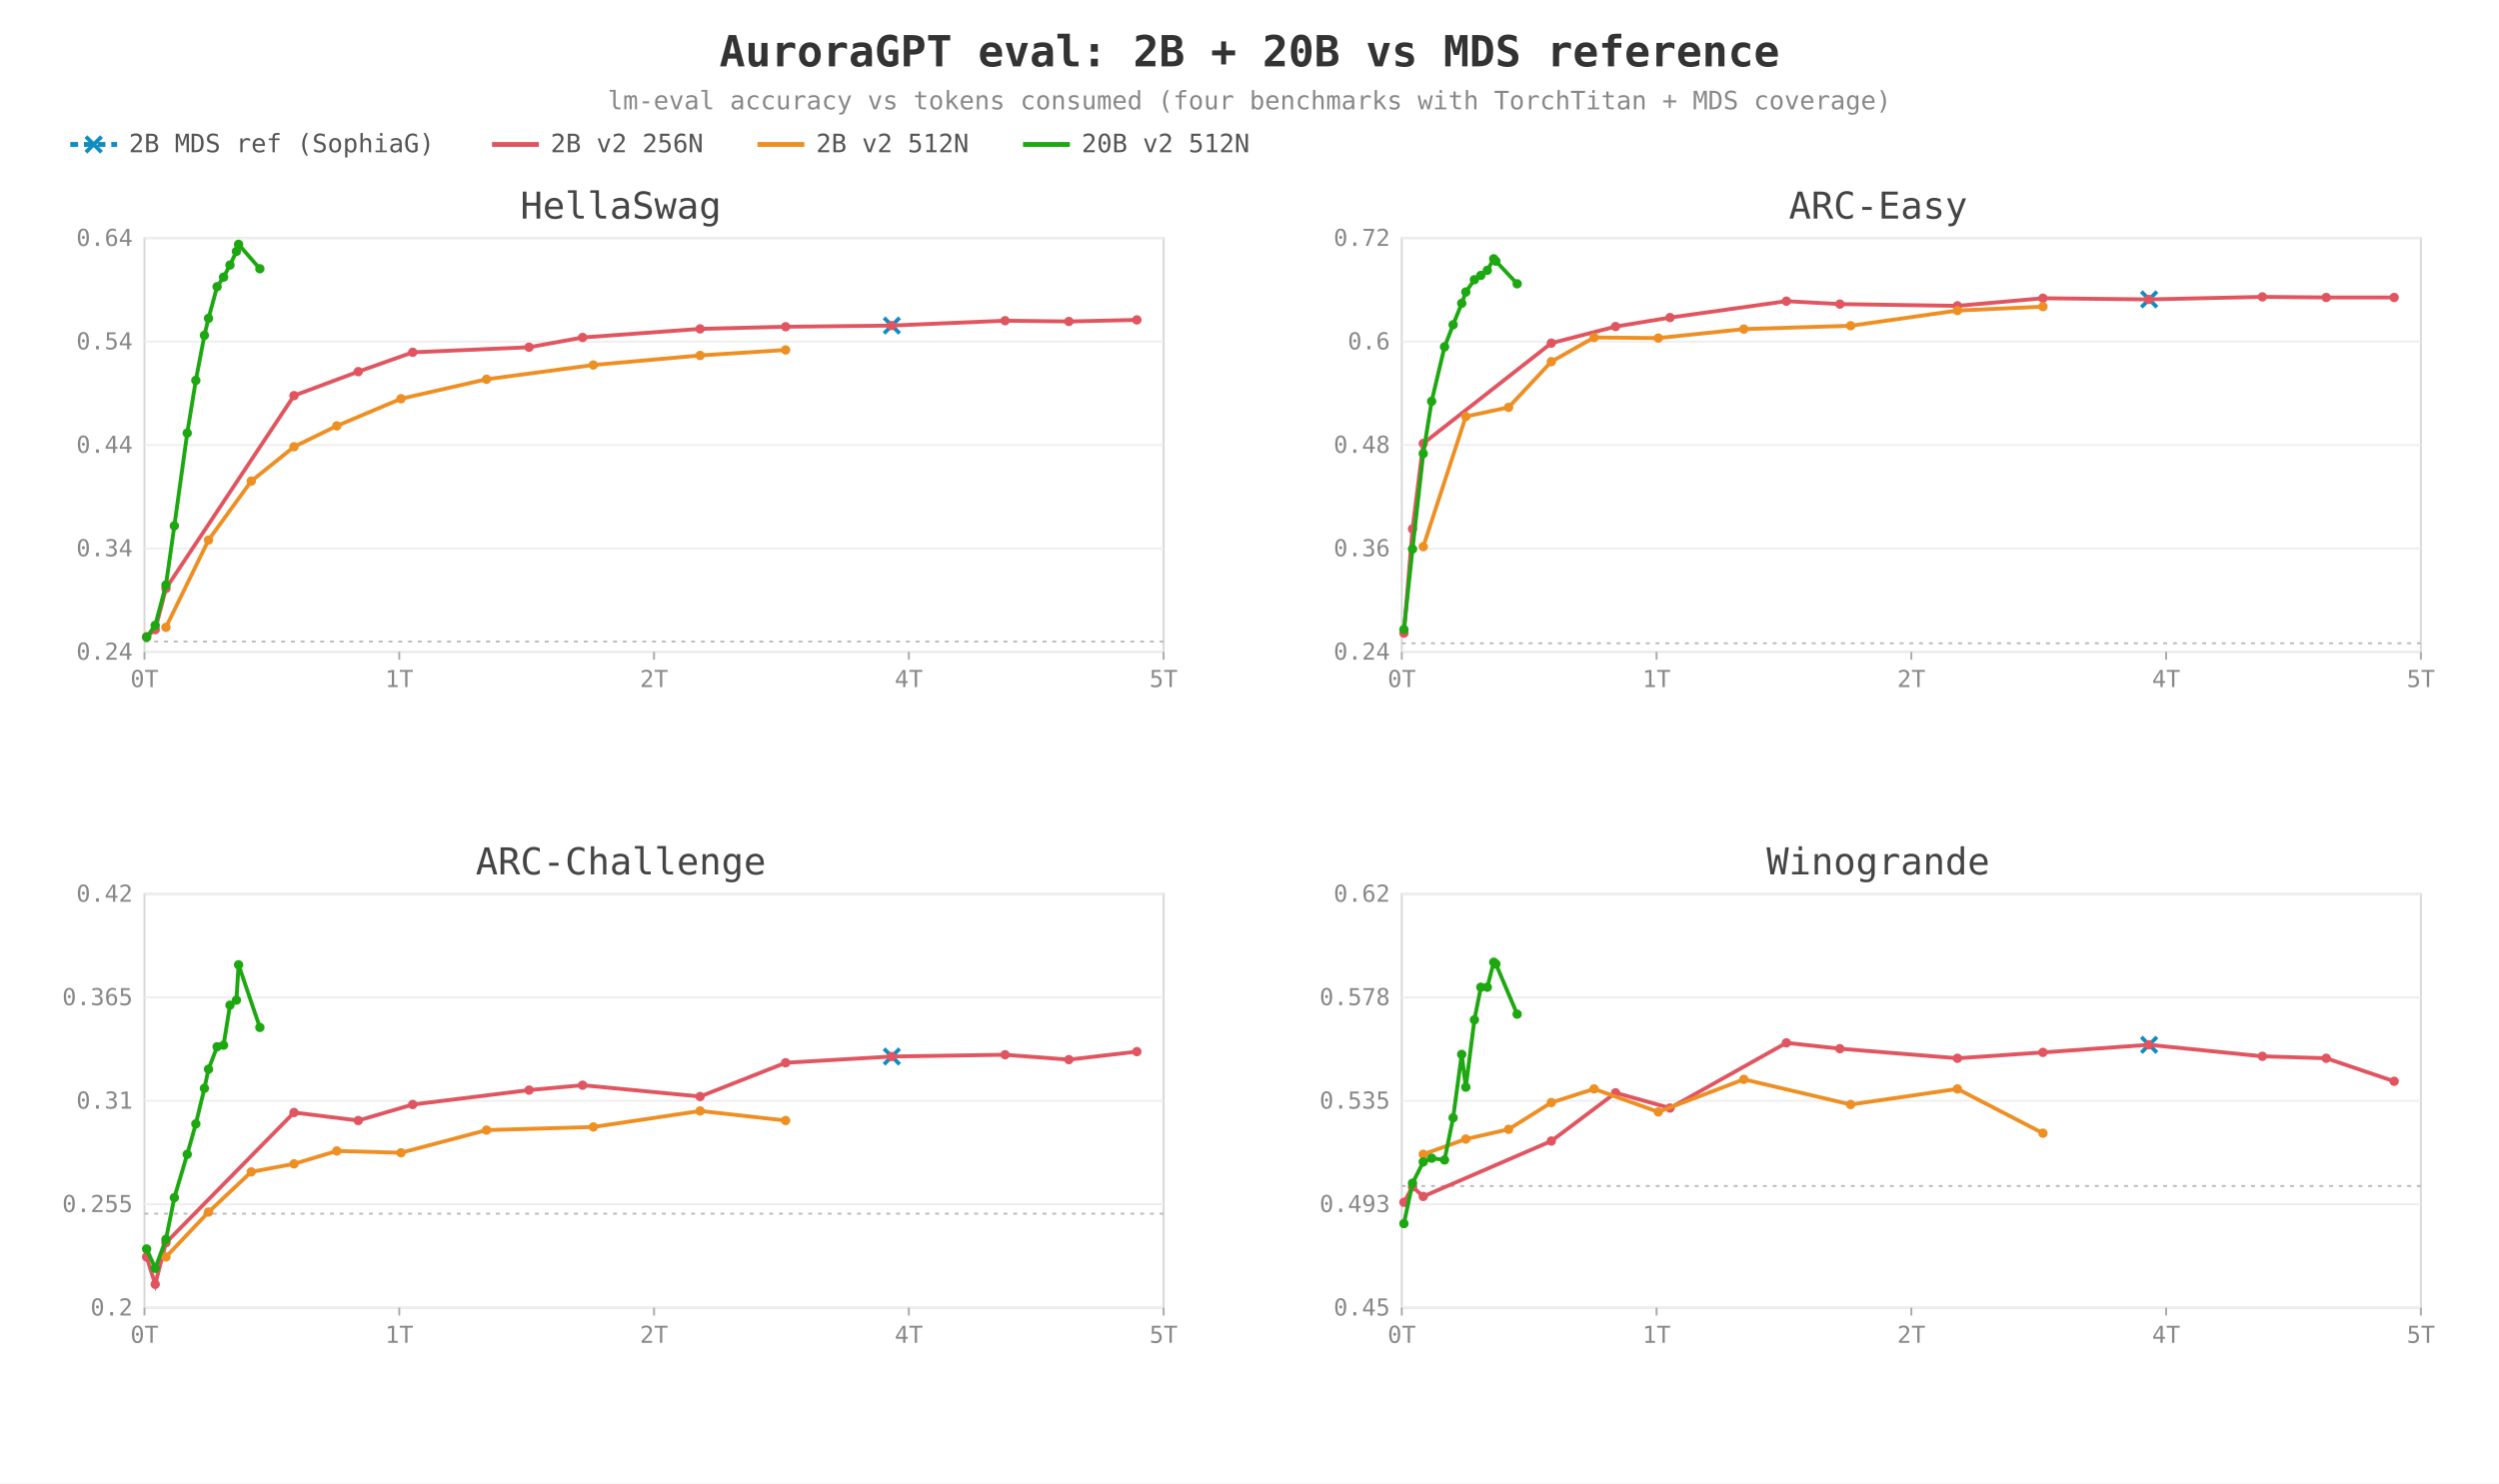
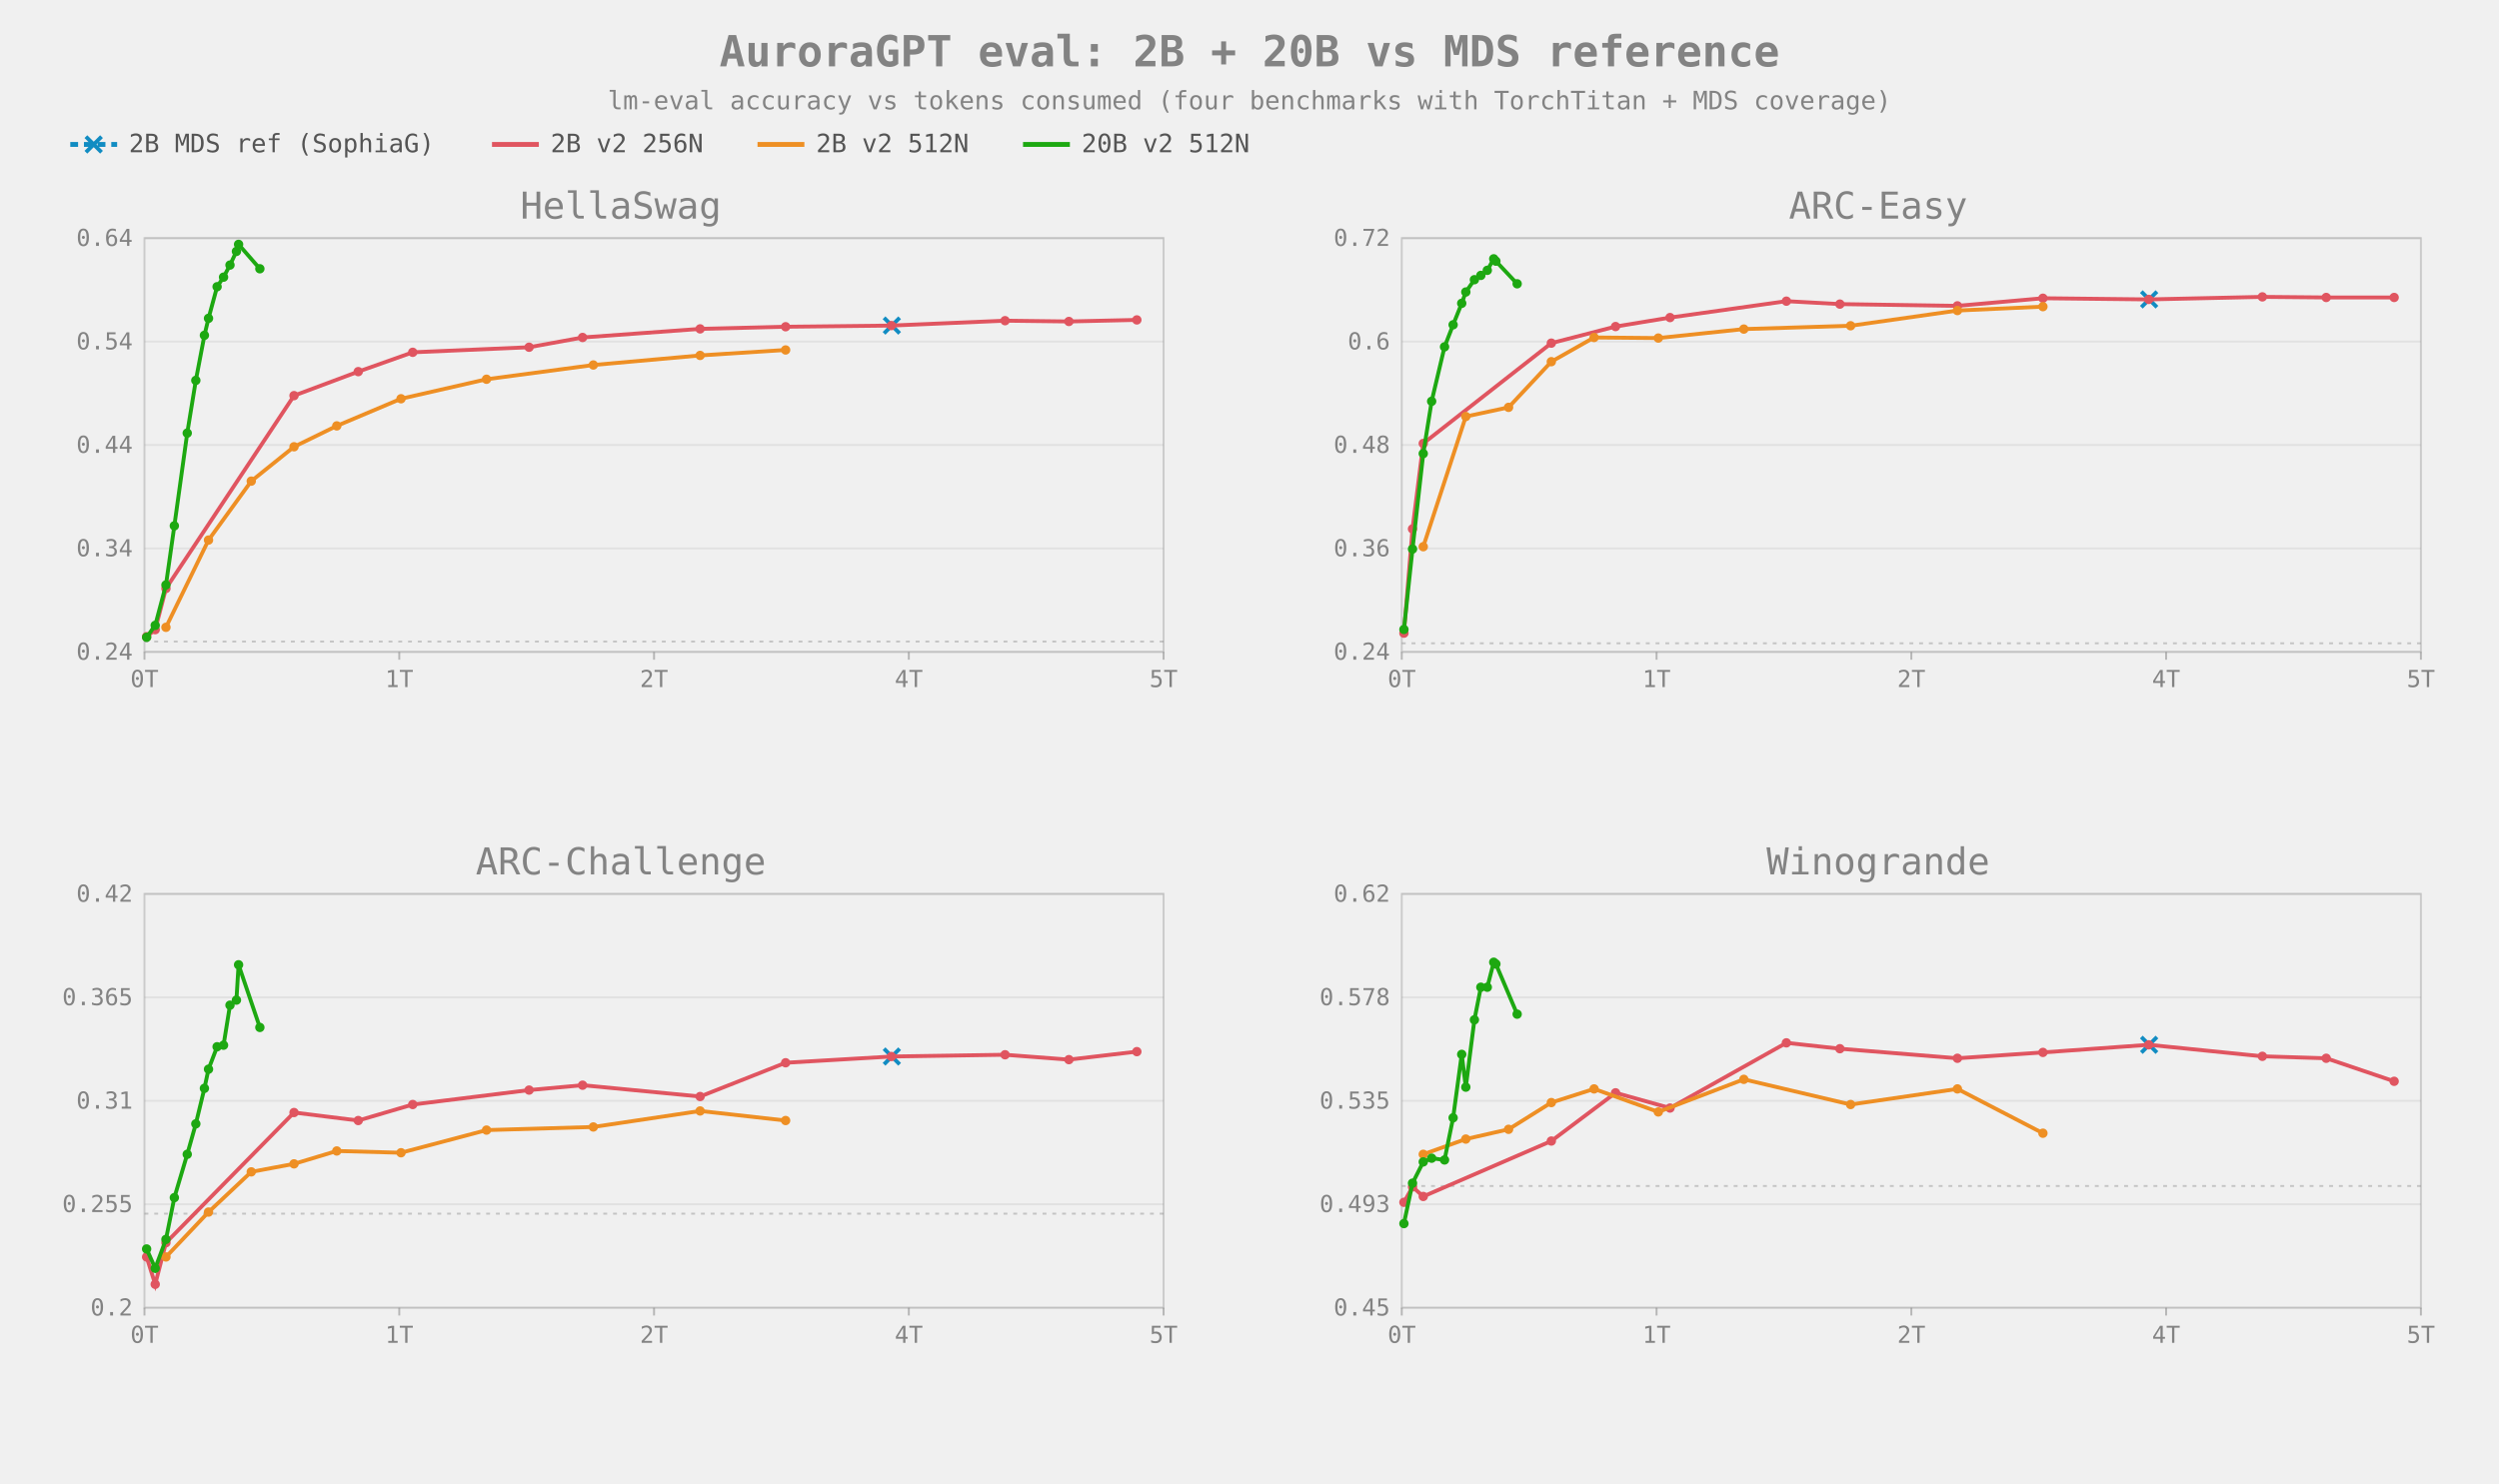
<svg xmlns="http://www.w3.org/2000/svg" viewBox="0 0 1280 760" width="1280" height="760" font-family="'mIosevka-QP Web','Iosevka Web','JetBrains Mono',Menlo,monospace">
-   <rect width="1280" height="760" fill="#ffffff" />
-   <text x="640" y="34" text-anchor="middle" font-family="'mIosevka-QP Web','Iosevka Web','JetBrains Mono',Menlo,monospace" font-size="22" font-weight="700" fill="#333">AuroraGPT eval: 2B + 20B vs MDS reference</text>
-   <text x="640" y="56" text-anchor="middle" font-family="'mIosevka-QP Web','Iosevka Web','JetBrains Mono',Menlo,monospace" font-size="13" fill="#888">lm-eval accuracy vs tokens consumed (four benchmarks with TorchTitan + MDS coverage)</text>
+   <text x="640" y="34" text-anchor="middle" font-family="'mIosevka-QP Web','Iosevka Web','JetBrains Mono',Menlo,monospace" font-size="22" font-weight="700" fill="#838383">AuroraGPT eval: 2B + 20B vs MDS reference</text>
+   <text x="640" y="56" text-anchor="middle" font-family="'mIosevka-QP Web','Iosevka Web','JetBrains Mono',Menlo,monospace" font-size="13" fill="#838383">lm-eval accuracy vs tokens consumed (four benchmarks with TorchTitan + MDS coverage)</text>
  <line x1="36" y1="74" x2="60" y2="74" stroke="#118cc2" stroke-width="2.5" stroke-dasharray="4 3" />
  <path d="M44 70l8 8M52 70l-8 8" stroke="#118cc2" stroke-width="2" />
  <text x="66" y="78" font-family="'mIosevka-QP Web','Iosevka Web','JetBrains Mono',Menlo,monospace" font-size="13" fill="#555">2B MDS ref (SophiaG)</text>
  <line x1="252" y1="74" x2="276" y2="74" stroke="#e05560" stroke-width="2.5" />
  <text x="282" y="78" font-family="'mIosevka-QP Web','Iosevka Web','JetBrains Mono',Menlo,monospace" font-size="13" fill="#555">2B v2 256N</text>
  <line x1="388" y1="74" x2="412" y2="74" stroke="#ee8f24" stroke-width="2.5" />
  <text x="418" y="78" font-family="'mIosevka-QP Web','Iosevka Web','JetBrains Mono',Menlo,monospace" font-size="13" fill="#555">2B v2 512N</text>
  <line x1="524" y1="74" x2="548" y2="74" stroke="#1da811" stroke-width="2.5" />
  <text x="554" y="78" font-family="'mIosevka-QP Web','Iosevka Web','JetBrains Mono',Menlo,monospace" font-size="13" fill="#555">20B v2 512N</text>
-   <text x="318" y="112" text-anchor="middle" font-family="'mIosevka-QP Web','Iosevka Web','JetBrains Mono',Menlo,monospace" font-size="19" fill="#444">HellaSwag</text>
-   <rect x="74" y="122" width="522" height="212" fill="none" stroke="#d8d8d8" stroke-width="1" />
-   <line x1="74" y1="334" x2="596" y2="334" stroke="#eee" stroke-width="1" />
-   <text x="68" y="338" text-anchor="end" font-family="'mIosevka-QP Web','Iosevka Web','JetBrains Mono',Menlo,monospace" font-size="12" fill="#888">0.24</text>
-   <line x1="74" y1="281" x2="596" y2="281" stroke="#eee" stroke-width="1" />
-   <text x="68" y="285" text-anchor="end" font-family="'mIosevka-QP Web','Iosevka Web','JetBrains Mono',Menlo,monospace" font-size="12" fill="#888">0.34</text>
-   <line x1="74" y1="228" x2="596" y2="228" stroke="#eee" stroke-width="1" />
-   <text x="68" y="232" text-anchor="end" font-family="'mIosevka-QP Web','Iosevka Web','JetBrains Mono',Menlo,monospace" font-size="12" fill="#888">0.44</text>
-   <line x1="74" y1="175" x2="596" y2="175" stroke="#eee" stroke-width="1" />
-   <text x="68" y="179" text-anchor="end" font-family="'mIosevka-QP Web','Iosevka Web','JetBrains Mono',Menlo,monospace" font-size="12" fill="#888">0.54</text>
-   <line x1="74" y1="122" x2="596" y2="122" stroke="#eee" stroke-width="1" />
-   <text x="68" y="126" text-anchor="end" font-family="'mIosevka-QP Web','Iosevka Web','JetBrains Mono',Menlo,monospace" font-size="12" fill="#888">0.64</text>
-   <line x1="74" y1="334" x2="74" y2="338" stroke="#aaa" stroke-width="1" />
-   <text x="74" y="352" text-anchor="middle" font-family="'mIosevka-QP Web','Iosevka Web','JetBrains Mono',Menlo,monospace" font-size="12" fill="#888">0T</text>
-   <line x1="204.5" y1="334" x2="204.5" y2="338" stroke="#aaa" stroke-width="1" />
-   <text x="204.5" y="352" text-anchor="middle" font-family="'mIosevka-QP Web','Iosevka Web','JetBrains Mono',Menlo,monospace" font-size="12" fill="#888">1T</text>
-   <line x1="335" y1="334" x2="335" y2="338" stroke="#aaa" stroke-width="1" />
-   <text x="335" y="352" text-anchor="middle" font-family="'mIosevka-QP Web','Iosevka Web','JetBrains Mono',Menlo,monospace" font-size="12" fill="#888">2T</text>
-   <line x1="465.5" y1="334" x2="465.5" y2="338" stroke="#aaa" stroke-width="1" />
-   <text x="465.5" y="352" text-anchor="middle" font-family="'mIosevka-QP Web','Iosevka Web','JetBrains Mono',Menlo,monospace" font-size="12" fill="#888">4T</text>
-   <line x1="596" y1="334" x2="596" y2="338" stroke="#aaa" stroke-width="1" />
-   <text x="596" y="352" text-anchor="middle" font-family="'mIosevka-QP Web','Iosevka Web','JetBrains Mono',Menlo,monospace" font-size="12" fill="#888">5T</text>
-   <line x1="74" y1="328.7" x2="596" y2="328.7" stroke="#bbb" stroke-width="1" stroke-dasharray="2 3" />
+   <text x="318" y="112" text-anchor="middle" font-family="'mIosevka-QP Web','Iosevka Web','JetBrains Mono',Menlo,monospace" font-size="19" fill="#838383">HellaSwag</text>
+   <rect x="74" y="122" width="522" height="212" fill="none" stroke="#83838355" stroke-width="1" />
+   <line x1="74" y1="334" x2="596" y2="334" stroke="#83838322" stroke-width="1" />
+   <text x="68" y="338" text-anchor="end" font-family="'mIosevka-QP Web','Iosevka Web','JetBrains Mono',Menlo,monospace" font-size="12" fill="#838383">0.24</text>
+   <line x1="74" y1="281" x2="596" y2="281" stroke="#83838322" stroke-width="1" />
+   <text x="68" y="285" text-anchor="end" font-family="'mIosevka-QP Web','Iosevka Web','JetBrains Mono',Menlo,monospace" font-size="12" fill="#838383">0.34</text>
+   <line x1="74" y1="228" x2="596" y2="228" stroke="#83838322" stroke-width="1" />
+   <text x="68" y="232" text-anchor="end" font-family="'mIosevka-QP Web','Iosevka Web','JetBrains Mono',Menlo,monospace" font-size="12" fill="#838383">0.44</text>
+   <line x1="74" y1="175" x2="596" y2="175" stroke="#83838322" stroke-width="1" />
+   <text x="68" y="179" text-anchor="end" font-family="'mIosevka-QP Web','Iosevka Web','JetBrains Mono',Menlo,monospace" font-size="12" fill="#838383">0.54</text>
+   <line x1="74" y1="122" x2="596" y2="122" stroke="#83838322" stroke-width="1" />
+   <text x="68" y="126" text-anchor="end" font-family="'mIosevka-QP Web','Iosevka Web','JetBrains Mono',Menlo,monospace" font-size="12" fill="#838383">0.64</text>
+   <line x1="74" y1="334" x2="74" y2="338" stroke="#83838388" stroke-width="1" />
+   <text x="74" y="352" text-anchor="middle" font-family="'mIosevka-QP Web','Iosevka Web','JetBrains Mono',Menlo,monospace" font-size="12" fill="#838383">0T</text>
+   <line x1="204.5" y1="334" x2="204.5" y2="338" stroke="#83838388" stroke-width="1" />
+   <text x="204.5" y="352" text-anchor="middle" font-family="'mIosevka-QP Web','Iosevka Web','JetBrains Mono',Menlo,monospace" font-size="12" fill="#838383">1T</text>
+   <line x1="335" y1="334" x2="335" y2="338" stroke="#83838388" stroke-width="1" />
+   <text x="335" y="352" text-anchor="middle" font-family="'mIosevka-QP Web','Iosevka Web','JetBrains Mono',Menlo,monospace" font-size="12" fill="#838383">2T</text>
+   <line x1="465.5" y1="334" x2="465.5" y2="338" stroke="#83838388" stroke-width="1" />
+   <text x="465.5" y="352" text-anchor="middle" font-family="'mIosevka-QP Web','Iosevka Web','JetBrains Mono',Menlo,monospace" font-size="12" fill="#838383">4T</text>
+   <line x1="596" y1="334" x2="596" y2="338" stroke="#83838388" stroke-width="1" />
+   <text x="596" y="352" text-anchor="middle" font-family="'mIosevka-QP Web','Iosevka Web','JetBrains Mono',Menlo,monospace" font-size="12" fill="#838383">5T</text>
+   <line x1="74" y1="328.7" x2="596" y2="328.7" stroke="#83838366" stroke-width="1" stroke-dasharray="2 3" />
  <path d="M452.8 162.8l8 8M460.8 162.8l-8 8" stroke="#118cc2" stroke-width="2" />
  <path d="M75.1 326.2 L79.5 322.6 L85.0 301.5 L150.6 202.7 L183.5 190.4 L211.4 180.5 L271.0 177.9 L298.4 172.9 L358.6 168.5 L402.4 167.4 L456.6 166.8 L514.8 164.3 L547.5 164.7 L582.3 163.9" fill="none" stroke="#e05560" stroke-width="2" />
  <circle cx="75.1" cy="326.2" r="2.4" fill="#e05560" />
  <circle cx="79.5" cy="322.6" r="2.4" fill="#e05560" />
  <circle cx="85.0" cy="301.5" r="2.4" fill="#e05560" />
  <circle cx="150.6" cy="202.7" r="2.4" fill="#e05560" />
  <circle cx="183.5" cy="190.4" r="2.4" fill="#e05560" />
  <circle cx="211.4" cy="180.5" r="2.4" fill="#e05560" />
  <circle cx="271.0" cy="177.9" r="2.4" fill="#e05560" />
  <circle cx="298.4" cy="172.9" r="2.4" fill="#e05560" />
  <circle cx="358.6" cy="168.5" r="2.4" fill="#e05560" />
  <circle cx="402.4" cy="167.4" r="2.4" fill="#e05560" />
  <circle cx="456.6" cy="166.8" r="2.4" fill="#e05560" />
  <circle cx="514.8" cy="164.3" r="2.4" fill="#e05560" />
  <circle cx="547.5" cy="164.7" r="2.4" fill="#e05560" />
  <circle cx="582.3" cy="163.9" r="2.4" fill="#e05560" />
  <path d="M85.0 321.4 L106.8 276.7 L128.7 246.5 L150.6 228.9 L172.5 218.2 L205.4 204.3 L249.2 194.3 L303.9 187.0 L358.6 182.1 L402.4 179.3" fill="none" stroke="#ee8f24" stroke-width="2" />
  <circle cx="85.0" cy="321.4" r="2.4" fill="#ee8f24" />
  <circle cx="106.8" cy="276.7" r="2.4" fill="#ee8f24" />
  <circle cx="128.7" cy="246.5" r="2.4" fill="#ee8f24" />
  <circle cx="150.6" cy="228.9" r="2.4" fill="#ee8f24" />
  <circle cx="172.5" cy="218.2" r="2.4" fill="#ee8f24" />
  <circle cx="205.4" cy="204.3" r="2.4" fill="#ee8f24" />
  <circle cx="249.2" cy="194.3" r="2.4" fill="#ee8f24" />
  <circle cx="303.9" cy="187.0" r="2.4" fill="#ee8f24" />
  <circle cx="358.6" cy="182.1" r="2.4" fill="#ee8f24" />
  <circle cx="402.4" cy="179.3" r="2.4" fill="#ee8f24" />
  <path d="M75.1 326.5 L79.5 320.4 L85.0 299.7 L89.3 269.4 L95.9 221.9 L100.3 194.9 L104.7 171.8 L106.8 163.1 L111.2 146.9 L114.5 142.0 L117.8 135.8 L121.1 128.8 L122.2 125.2 L133.1 137.7" fill="none" stroke="#1da811" stroke-width="2" />
  <circle cx="75.1" cy="326.5" r="2.4" fill="#1da811" />
  <circle cx="79.5" cy="320.4" r="2.4" fill="#1da811" />
  <circle cx="85.0" cy="299.7" r="2.4" fill="#1da811" />
  <circle cx="89.3" cy="269.4" r="2.4" fill="#1da811" />
  <circle cx="95.9" cy="221.9" r="2.4" fill="#1da811" />
  <circle cx="100.3" cy="194.9" r="2.4" fill="#1da811" />
  <circle cx="104.7" cy="171.8" r="2.4" fill="#1da811" />
  <circle cx="106.8" cy="163.1" r="2.4" fill="#1da811" />
  <circle cx="111.2" cy="146.9" r="2.4" fill="#1da811" />
  <circle cx="114.5" cy="142.0" r="2.4" fill="#1da811" />
  <circle cx="117.8" cy="135.8" r="2.4" fill="#1da811" />
  <circle cx="121.1" cy="128.8" r="2.4" fill="#1da811" />
  <circle cx="122.2" cy="125.2" r="2.4" fill="#1da811" />
  <circle cx="133.1" cy="137.7" r="2.4" fill="#1da811" />
-   <text x="962" y="112" text-anchor="middle" font-family="'mIosevka-QP Web','Iosevka Web','JetBrains Mono',Menlo,monospace" font-size="19" fill="#444">ARC-Easy</text>
-   <rect x="718" y="122" width="522" height="212" fill="none" stroke="#d8d8d8" stroke-width="1" />
-   <line x1="718" y1="334" x2="1240" y2="334" stroke="#eee" stroke-width="1" />
-   <text x="712" y="338" text-anchor="end" font-family="'mIosevka-QP Web','Iosevka Web','JetBrains Mono',Menlo,monospace" font-size="12" fill="#888">0.24</text>
-   <line x1="718" y1="281" x2="1240" y2="281" stroke="#eee" stroke-width="1" />
-   <text x="712" y="285" text-anchor="end" font-family="'mIosevka-QP Web','Iosevka Web','JetBrains Mono',Menlo,monospace" font-size="12" fill="#888">0.36</text>
-   <line x1="718" y1="228" x2="1240" y2="228" stroke="#eee" stroke-width="1" />
-   <text x="712" y="232" text-anchor="end" font-family="'mIosevka-QP Web','Iosevka Web','JetBrains Mono',Menlo,monospace" font-size="12" fill="#888">0.48</text>
-   <line x1="718" y1="175" x2="1240" y2="175" stroke="#eee" stroke-width="1" />
-   <text x="712" y="179" text-anchor="end" font-family="'mIosevka-QP Web','Iosevka Web','JetBrains Mono',Menlo,monospace" font-size="12" fill="#888">0.6</text>
-   <line x1="718" y1="122" x2="1240" y2="122" stroke="#eee" stroke-width="1" />
-   <text x="712" y="126" text-anchor="end" font-family="'mIosevka-QP Web','Iosevka Web','JetBrains Mono',Menlo,monospace" font-size="12" fill="#888">0.72</text>
-   <line x1="718" y1="334" x2="718" y2="338" stroke="#aaa" stroke-width="1" />
-   <text x="718" y="352" text-anchor="middle" font-family="'mIosevka-QP Web','Iosevka Web','JetBrains Mono',Menlo,monospace" font-size="12" fill="#888">0T</text>
-   <line x1="848.5" y1="334" x2="848.5" y2="338" stroke="#aaa" stroke-width="1" />
-   <text x="848.5" y="352" text-anchor="middle" font-family="'mIosevka-QP Web','Iosevka Web','JetBrains Mono',Menlo,monospace" font-size="12" fill="#888">1T</text>
-   <line x1="979" y1="334" x2="979" y2="338" stroke="#aaa" stroke-width="1" />
-   <text x="979" y="352" text-anchor="middle" font-family="'mIosevka-QP Web','Iosevka Web','JetBrains Mono',Menlo,monospace" font-size="12" fill="#888">2T</text>
-   <line x1="1109.5" y1="334" x2="1109.5" y2="338" stroke="#aaa" stroke-width="1" />
-   <text x="1109.5" y="352" text-anchor="middle" font-family="'mIosevka-QP Web','Iosevka Web','JetBrains Mono',Menlo,monospace" font-size="12" fill="#888">4T</text>
-   <line x1="1240" y1="334" x2="1240" y2="338" stroke="#aaa" stroke-width="1" />
-   <text x="1240" y="352" text-anchor="middle" font-family="'mIosevka-QP Web','Iosevka Web','JetBrains Mono',Menlo,monospace" font-size="12" fill="#888">5T</text>
-   <line x1="718" y1="329.583" x2="1240" y2="329.583" stroke="#bbb" stroke-width="1" stroke-dasharray="2 3" />
+   <text x="962" y="112" text-anchor="middle" font-family="'mIosevka-QP Web','Iosevka Web','JetBrains Mono',Menlo,monospace" font-size="19" fill="#838383">ARC-Easy</text>
+   <rect x="718" y="122" width="522" height="212" fill="none" stroke="#83838355" stroke-width="1" />
+   <line x1="718" y1="334" x2="1240" y2="334" stroke="#83838322" stroke-width="1" />
+   <text x="712" y="338" text-anchor="end" font-family="'mIosevka-QP Web','Iosevka Web','JetBrains Mono',Menlo,monospace" font-size="12" fill="#838383">0.24</text>
+   <line x1="718" y1="281" x2="1240" y2="281" stroke="#83838322" stroke-width="1" />
+   <text x="712" y="285" text-anchor="end" font-family="'mIosevka-QP Web','Iosevka Web','JetBrains Mono',Menlo,monospace" font-size="12" fill="#838383">0.36</text>
+   <line x1="718" y1="228" x2="1240" y2="228" stroke="#83838322" stroke-width="1" />
+   <text x="712" y="232" text-anchor="end" font-family="'mIosevka-QP Web','Iosevka Web','JetBrains Mono',Menlo,monospace" font-size="12" fill="#838383">0.48</text>
+   <line x1="718" y1="175" x2="1240" y2="175" stroke="#83838322" stroke-width="1" />
+   <text x="712" y="179" text-anchor="end" font-family="'mIosevka-QP Web','Iosevka Web','JetBrains Mono',Menlo,monospace" font-size="12" fill="#838383">0.6</text>
+   <line x1="718" y1="122" x2="1240" y2="122" stroke="#83838322" stroke-width="1" />
+   <text x="712" y="126" text-anchor="end" font-family="'mIosevka-QP Web','Iosevka Web','JetBrains Mono',Menlo,monospace" font-size="12" fill="#838383">0.72</text>
+   <line x1="718" y1="334" x2="718" y2="338" stroke="#83838388" stroke-width="1" />
+   <text x="718" y="352" text-anchor="middle" font-family="'mIosevka-QP Web','Iosevka Web','JetBrains Mono',Menlo,monospace" font-size="12" fill="#838383">0T</text>
+   <line x1="848.5" y1="334" x2="848.5" y2="338" stroke="#83838388" stroke-width="1" />
+   <text x="848.5" y="352" text-anchor="middle" font-family="'mIosevka-QP Web','Iosevka Web','JetBrains Mono',Menlo,monospace" font-size="12" fill="#838383">1T</text>
+   <line x1="979" y1="334" x2="979" y2="338" stroke="#83838388" stroke-width="1" />
+   <text x="979" y="352" text-anchor="middle" font-family="'mIosevka-QP Web','Iosevka Web','JetBrains Mono',Menlo,monospace" font-size="12" fill="#838383">2T</text>
+   <line x1="1109.5" y1="334" x2="1109.5" y2="338" stroke="#83838388" stroke-width="1" />
+   <text x="1109.5" y="352" text-anchor="middle" font-family="'mIosevka-QP Web','Iosevka Web','JetBrains Mono',Menlo,monospace" font-size="12" fill="#838383">4T</text>
+   <line x1="1240" y1="334" x2="1240" y2="338" stroke="#83838388" stroke-width="1" />
+   <text x="1240" y="352" text-anchor="middle" font-family="'mIosevka-QP Web','Iosevka Web','JetBrains Mono',Menlo,monospace" font-size="12" fill="#838383">5T</text>
+   <line x1="718" y1="329.583" x2="1240" y2="329.583" stroke="#83838366" stroke-width="1" stroke-dasharray="2 3" />
  <path d="M1096.8 149.4l8 8M1104.8 149.4l-8 8" stroke="#118cc2" stroke-width="2" />
  <path d="M719.1 324.4 L723.5 271.0 L729.0 227.2 L794.6 175.8 L827.5 167.3 L855.4 162.7 L915.0 154.3 L942.4 155.8 L1002.6 156.7 L1046.4 152.8 L1100.6 153.4 L1158.8 152.1 L1191.5 152.4 L1226.3 152.4" fill="none" stroke="#e05560" stroke-width="2" />
  <circle cx="719.1" cy="324.4" r="2.4" fill="#e05560" />
  <circle cx="723.5" cy="271.0" r="2.4" fill="#e05560" />
  <circle cx="729.0" cy="227.2" r="2.4" fill="#e05560" />
  <circle cx="794.6" cy="175.8" r="2.4" fill="#e05560" />
  <circle cx="827.5" cy="167.3" r="2.4" fill="#e05560" />
  <circle cx="855.4" cy="162.7" r="2.4" fill="#e05560" />
  <circle cx="915.0" cy="154.3" r="2.4" fill="#e05560" />
  <circle cx="942.4" cy="155.8" r="2.4" fill="#e05560" />
  <circle cx="1002.6" cy="156.7" r="2.4" fill="#e05560" />
  <circle cx="1046.4" cy="152.8" r="2.4" fill="#e05560" />
  <circle cx="1100.6" cy="153.4" r="2.4" fill="#e05560" />
  <circle cx="1158.8" cy="152.1" r="2.4" fill="#e05560" />
  <circle cx="1191.5" cy="152.4" r="2.4" fill="#e05560" />
  <circle cx="1226.3" cy="152.4" r="2.4" fill="#e05560" />
  <path d="M729.0 280.1 L750.8 213.4 L772.7 208.7 L794.6 185.3 L816.5 172.9 L849.4 173.2 L893.2 168.6 L947.9 166.9 L1002.6 159.1 L1046.4 157.1" fill="none" stroke="#ee8f24" stroke-width="2" />
  <circle cx="729.0" cy="280.1" r="2.4" fill="#ee8f24" />
  <circle cx="750.8" cy="213.4" r="2.4" fill="#ee8f24" />
  <circle cx="772.7" cy="208.7" r="2.4" fill="#ee8f24" />
  <circle cx="794.6" cy="185.3" r="2.4" fill="#ee8f24" />
  <circle cx="816.5" cy="172.9" r="2.4" fill="#ee8f24" />
  <circle cx="849.4" cy="173.2" r="2.4" fill="#ee8f24" />
  <circle cx="893.2" cy="168.6" r="2.4" fill="#ee8f24" />
  <circle cx="947.9" cy="166.9" r="2.4" fill="#ee8f24" />
  <circle cx="1002.6" cy="159.1" r="2.4" fill="#ee8f24" />
  <circle cx="1046.4" cy="157.1" r="2.4" fill="#ee8f24" />
  <path d="M719.1 322.5 L723.5 281.3 L729.0 232.4 L733.3 205.6 L739.9 177.7 L744.3 166.4 L748.7 155.4 L750.8 149.6 L755.2 143.3 L758.5 141.1 L761.8 138.5 L765.1 132.6 L766.2 133.8 L777.1 145.4" fill="none" stroke="#1da811" stroke-width="2" />
  <circle cx="719.1" cy="322.5" r="2.4" fill="#1da811" />
  <circle cx="723.5" cy="281.3" r="2.4" fill="#1da811" />
  <circle cx="729.0" cy="232.4" r="2.4" fill="#1da811" />
  <circle cx="733.3" cy="205.6" r="2.4" fill="#1da811" />
  <circle cx="739.9" cy="177.7" r="2.4" fill="#1da811" />
  <circle cx="744.3" cy="166.4" r="2.4" fill="#1da811" />
  <circle cx="748.7" cy="155.4" r="2.4" fill="#1da811" />
  <circle cx="750.8" cy="149.6" r="2.4" fill="#1da811" />
  <circle cx="755.2" cy="143.3" r="2.4" fill="#1da811" />
  <circle cx="758.5" cy="141.1" r="2.4" fill="#1da811" />
  <circle cx="761.8" cy="138.5" r="2.4" fill="#1da811" />
  <circle cx="765.1" cy="132.6" r="2.4" fill="#1da811" />
  <circle cx="766.2" cy="133.8" r="2.4" fill="#1da811" />
  <circle cx="777.1" cy="145.4" r="2.4" fill="#1da811" />
-   <text x="318" y="448" text-anchor="middle" font-family="'mIosevka-QP Web','Iosevka Web','JetBrains Mono',Menlo,monospace" font-size="19" fill="#444">ARC-Challenge</text>
-   <rect x="74" y="458" width="522" height="212" fill="none" stroke="#d8d8d8" stroke-width="1" />
-   <line x1="74" y1="670" x2="596" y2="670" stroke="#eee" stroke-width="1" />
-   <text x="68" y="674" text-anchor="end" font-family="'mIosevka-QP Web','Iosevka Web','JetBrains Mono',Menlo,monospace" font-size="12" fill="#888">0.2</text>
-   <line x1="74" y1="617" x2="596" y2="617" stroke="#eee" stroke-width="1" />
-   <text x="68" y="621" text-anchor="end" font-family="'mIosevka-QP Web','Iosevka Web','JetBrains Mono',Menlo,monospace" font-size="12" fill="#888">0.255</text>
-   <line x1="74" y1="564" x2="596" y2="564" stroke="#eee" stroke-width="1" />
-   <text x="68" y="568" text-anchor="end" font-family="'mIosevka-QP Web','Iosevka Web','JetBrains Mono',Menlo,monospace" font-size="12" fill="#888">0.31</text>
-   <line x1="74" y1="511" x2="596" y2="511" stroke="#eee" stroke-width="1" />
-   <text x="68" y="515" text-anchor="end" font-family="'mIosevka-QP Web','Iosevka Web','JetBrains Mono',Menlo,monospace" font-size="12" fill="#888">0.365</text>
-   <line x1="74" y1="458" x2="596" y2="458" stroke="#eee" stroke-width="1" />
-   <text x="68" y="462" text-anchor="end" font-family="'mIosevka-QP Web','Iosevka Web','JetBrains Mono',Menlo,monospace" font-size="12" fill="#888">0.42</text>
-   <line x1="74" y1="670" x2="74" y2="674" stroke="#aaa" stroke-width="1" />
-   <text x="74" y="688" text-anchor="middle" font-family="'mIosevka-QP Web','Iosevka Web','JetBrains Mono',Menlo,monospace" font-size="12" fill="#888">0T</text>
-   <line x1="204.5" y1="670" x2="204.5" y2="674" stroke="#aaa" stroke-width="1" />
-   <text x="204.5" y="688" text-anchor="middle" font-family="'mIosevka-QP Web','Iosevka Web','JetBrains Mono',Menlo,monospace" font-size="12" fill="#888">1T</text>
-   <line x1="335" y1="670" x2="335" y2="674" stroke="#aaa" stroke-width="1" />
-   <text x="335" y="688" text-anchor="middle" font-family="'mIosevka-QP Web','Iosevka Web','JetBrains Mono',Menlo,monospace" font-size="12" fill="#888">2T</text>
-   <line x1="465.5" y1="670" x2="465.5" y2="674" stroke="#aaa" stroke-width="1" />
-   <text x="465.5" y="688" text-anchor="middle" font-family="'mIosevka-QP Web','Iosevka Web','JetBrains Mono',Menlo,monospace" font-size="12" fill="#888">4T</text>
-   <line x1="596" y1="670" x2="596" y2="674" stroke="#aaa" stroke-width="1" />
-   <text x="596" y="688" text-anchor="middle" font-family="'mIosevka-QP Web','Iosevka Web','JetBrains Mono',Menlo,monospace" font-size="12" fill="#888">5T</text>
-   <line x1="74" y1="621.818" x2="596" y2="621.818" stroke="#bbb" stroke-width="1" stroke-dasharray="2 3" />
+   <text x="318" y="448" text-anchor="middle" font-family="'mIosevka-QP Web','Iosevka Web','JetBrains Mono',Menlo,monospace" font-size="19" fill="#838383">ARC-Challenge</text>
+   <rect x="74" y="458" width="522" height="212" fill="none" stroke="#83838355" stroke-width="1" />
+   <line x1="74" y1="670" x2="596" y2="670" stroke="#83838322" stroke-width="1" />
+   <text x="68" y="674" text-anchor="end" font-family="'mIosevka-QP Web','Iosevka Web','JetBrains Mono',Menlo,monospace" font-size="12" fill="#838383">0.2</text>
+   <line x1="74" y1="617" x2="596" y2="617" stroke="#83838322" stroke-width="1" />
+   <text x="68" y="621" text-anchor="end" font-family="'mIosevka-QP Web','Iosevka Web','JetBrains Mono',Menlo,monospace" font-size="12" fill="#838383">0.255</text>
+   <line x1="74" y1="564" x2="596" y2="564" stroke="#83838322" stroke-width="1" />
+   <text x="68" y="568" text-anchor="end" font-family="'mIosevka-QP Web','Iosevka Web','JetBrains Mono',Menlo,monospace" font-size="12" fill="#838383">0.31</text>
+   <line x1="74" y1="511" x2="596" y2="511" stroke="#83838322" stroke-width="1" />
+   <text x="68" y="515" text-anchor="end" font-family="'mIosevka-QP Web','Iosevka Web','JetBrains Mono',Menlo,monospace" font-size="12" fill="#838383">0.365</text>
+   <line x1="74" y1="458" x2="596" y2="458" stroke="#83838322" stroke-width="1" />
+   <text x="68" y="462" text-anchor="end" font-family="'mIosevka-QP Web','Iosevka Web','JetBrains Mono',Menlo,monospace" font-size="12" fill="#838383">0.42</text>
+   <line x1="74" y1="670" x2="74" y2="674" stroke="#83838388" stroke-width="1" />
+   <text x="74" y="688" text-anchor="middle" font-family="'mIosevka-QP Web','Iosevka Web','JetBrains Mono',Menlo,monospace" font-size="12" fill="#838383">0T</text>
+   <line x1="204.5" y1="670" x2="204.5" y2="674" stroke="#83838388" stroke-width="1" />
+   <text x="204.5" y="688" text-anchor="middle" font-family="'mIosevka-QP Web','Iosevka Web','JetBrains Mono',Menlo,monospace" font-size="12" fill="#838383">1T</text>
+   <line x1="335" y1="670" x2="335" y2="674" stroke="#83838388" stroke-width="1" />
+   <text x="335" y="688" text-anchor="middle" font-family="'mIosevka-QP Web','Iosevka Web','JetBrains Mono',Menlo,monospace" font-size="12" fill="#838383">2T</text>
+   <line x1="465.5" y1="670" x2="465.5" y2="674" stroke="#83838388" stroke-width="1" />
+   <text x="465.5" y="688" text-anchor="middle" font-family="'mIosevka-QP Web','Iosevka Web','JetBrains Mono',Menlo,monospace" font-size="12" fill="#838383">4T</text>
+   <line x1="596" y1="670" x2="596" y2="674" stroke="#83838388" stroke-width="1" />
+   <text x="596" y="688" text-anchor="middle" font-family="'mIosevka-QP Web','Iosevka Web','JetBrains Mono',Menlo,monospace" font-size="12" fill="#838383">5T</text>
+   <line x1="74" y1="621.818" x2="596" y2="621.818" stroke="#83838366" stroke-width="1" stroke-dasharray="2 3" />
  <path d="M452.8 537.3l8 8M460.8 537.3l-8 8" stroke="#118cc2" stroke-width="2" />
  <path d="M75.1 644.0 L79.5 658.0 L85.0 636.7 L150.6 570.0 L183.5 574.1 L211.4 565.9 L271.0 558.5 L298.4 556.0 L358.6 561.8 L402.4 544.5 L456.6 541.3 L514.8 540.4 L547.5 542.9 L582.3 538.8" fill="none" stroke="#e05560" stroke-width="2" />
  <circle cx="75.1" cy="644.0" r="2.4" fill="#e05560" />
  <circle cx="79.5" cy="658.0" r="2.4" fill="#e05560" />
  <circle cx="85.0" cy="636.7" r="2.4" fill="#e05560" />
  <circle cx="150.6" cy="570.0" r="2.4" fill="#e05560" />
  <circle cx="183.5" cy="574.1" r="2.4" fill="#e05560" />
  <circle cx="211.4" cy="565.9" r="2.4" fill="#e05560" />
  <circle cx="271.0" cy="558.5" r="2.4" fill="#e05560" />
  <circle cx="298.4" cy="556.0" r="2.4" fill="#e05560" />
  <circle cx="358.6" cy="561.8" r="2.4" fill="#e05560" />
  <circle cx="402.4" cy="544.5" r="2.4" fill="#e05560" />
  <circle cx="456.6" cy="541.3" r="2.4" fill="#e05560" />
  <circle cx="514.8" cy="540.4" r="2.4" fill="#e05560" />
  <circle cx="547.5" cy="542.9" r="2.4" fill="#e05560" />
  <circle cx="582.3" cy="538.8" r="2.4" fill="#e05560" />
  <path d="M85.0 644.0 L106.8 621.0 L128.7 600.4 L150.6 596.3 L172.5 589.7 L205.4 590.6 L249.2 579.0 L303.9 577.4 L358.6 569.2 L402.4 574.1" fill="none" stroke="#ee8f24" stroke-width="2" />
  <circle cx="85.0" cy="644.0" r="2.4" fill="#ee8f24" />
  <circle cx="106.8" cy="621.0" r="2.4" fill="#ee8f24" />
  <circle cx="128.7" cy="600.4" r="2.4" fill="#ee8f24" />
  <circle cx="150.6" cy="596.3" r="2.4" fill="#ee8f24" />
  <circle cx="172.5" cy="589.7" r="2.4" fill="#ee8f24" />
  <circle cx="205.4" cy="590.6" r="2.4" fill="#ee8f24" />
  <circle cx="249.2" cy="579.0" r="2.4" fill="#ee8f24" />
  <circle cx="303.9" cy="577.4" r="2.4" fill="#ee8f24" />
  <circle cx="358.6" cy="569.2" r="2.4" fill="#ee8f24" />
  <circle cx="402.4" cy="574.1" r="2.4" fill="#ee8f24" />
  <path d="M75.1 639.9 L79.5 649.8 L85.0 635.0 L89.3 613.6 L95.9 591.4 L100.3 575.8 L104.7 557.6 L106.8 547.8 L111.2 536.3 L114.5 535.5 L117.8 515.0 L121.1 512.4 L122.2 494.3 L133.1 526.4" fill="none" stroke="#1da811" stroke-width="2" />
  <circle cx="75.1" cy="639.9" r="2.4" fill="#1da811" />
  <circle cx="79.5" cy="649.8" r="2.4" fill="#1da811" />
  <circle cx="85.0" cy="635.0" r="2.4" fill="#1da811" />
  <circle cx="89.3" cy="613.6" r="2.4" fill="#1da811" />
  <circle cx="95.9" cy="591.4" r="2.4" fill="#1da811" />
  <circle cx="100.3" cy="575.8" r="2.4" fill="#1da811" />
  <circle cx="104.7" cy="557.6" r="2.4" fill="#1da811" />
  <circle cx="106.8" cy="547.8" r="2.4" fill="#1da811" />
  <circle cx="111.2" cy="536.3" r="2.4" fill="#1da811" />
  <circle cx="114.5" cy="535.5" r="2.4" fill="#1da811" />
  <circle cx="117.8" cy="515.0" r="2.4" fill="#1da811" />
  <circle cx="121.1" cy="512.4" r="2.4" fill="#1da811" />
  <circle cx="122.2" cy="494.3" r="2.4" fill="#1da811" />
  <circle cx="133.1" cy="526.4" r="2.4" fill="#1da811" />
-   <text x="962" y="448" text-anchor="middle" font-family="'mIosevka-QP Web','Iosevka Web','JetBrains Mono',Menlo,monospace" font-size="19" fill="#444">Winogrande</text>
-   <rect x="718" y="458" width="522" height="212" fill="none" stroke="#d8d8d8" stroke-width="1" />
-   <line x1="718" y1="670" x2="1240" y2="670" stroke="#eee" stroke-width="1" />
-   <text x="712" y="674" text-anchor="end" font-family="'mIosevka-QP Web','Iosevka Web','JetBrains Mono',Menlo,monospace" font-size="12" fill="#888">0.45</text>
-   <line x1="718" y1="617" x2="1240" y2="617" stroke="#eee" stroke-width="1" />
-   <text x="712" y="621" text-anchor="end" font-family="'mIosevka-QP Web','Iosevka Web','JetBrains Mono',Menlo,monospace" font-size="12" fill="#888">0.493</text>
-   <line x1="718" y1="564" x2="1240" y2="564" stroke="#eee" stroke-width="1" />
-   <text x="712" y="568" text-anchor="end" font-family="'mIosevka-QP Web','Iosevka Web','JetBrains Mono',Menlo,monospace" font-size="12" fill="#888">0.535</text>
-   <line x1="718" y1="511" x2="1240" y2="511" stroke="#eee" stroke-width="1" />
-   <text x="712" y="515" text-anchor="end" font-family="'mIosevka-QP Web','Iosevka Web','JetBrains Mono',Menlo,monospace" font-size="12" fill="#888">0.578</text>
-   <line x1="718" y1="458" x2="1240" y2="458" stroke="#eee" stroke-width="1" />
-   <text x="712" y="462" text-anchor="end" font-family="'mIosevka-QP Web','Iosevka Web','JetBrains Mono',Menlo,monospace" font-size="12" fill="#888">0.62</text>
-   <line x1="718" y1="670" x2="718" y2="674" stroke="#aaa" stroke-width="1" />
-   <text x="718" y="688" text-anchor="middle" font-family="'mIosevka-QP Web','Iosevka Web','JetBrains Mono',Menlo,monospace" font-size="12" fill="#888">0T</text>
-   <line x1="848.5" y1="670" x2="848.5" y2="674" stroke="#aaa" stroke-width="1" />
-   <text x="848.5" y="688" text-anchor="middle" font-family="'mIosevka-QP Web','Iosevka Web','JetBrains Mono',Menlo,monospace" font-size="12" fill="#888">1T</text>
-   <line x1="979" y1="670" x2="979" y2="674" stroke="#aaa" stroke-width="1" />
-   <text x="979" y="688" text-anchor="middle" font-family="'mIosevka-QP Web','Iosevka Web','JetBrains Mono',Menlo,monospace" font-size="12" fill="#888">2T</text>
-   <line x1="1109.5" y1="670" x2="1109.5" y2="674" stroke="#aaa" stroke-width="1" />
-   <text x="1109.5" y="688" text-anchor="middle" font-family="'mIosevka-QP Web','Iosevka Web','JetBrains Mono',Menlo,monospace" font-size="12" fill="#888">4T</text>
-   <line x1="1240" y1="670" x2="1240" y2="674" stroke="#aaa" stroke-width="1" />
-   <text x="1240" y="688" text-anchor="middle" font-family="'mIosevka-QP Web','Iosevka Web','JetBrains Mono',Menlo,monospace" font-size="12" fill="#888">5T</text>
-   <line x1="718" y1="607.647" x2="1240" y2="607.647" stroke="#bbb" stroke-width="1" stroke-dasharray="2 3" />
+   <text x="962" y="448" text-anchor="middle" font-family="'mIosevka-QP Web','Iosevka Web','JetBrains Mono',Menlo,monospace" font-size="19" fill="#838383">Winogrande</text>
+   <rect x="718" y="458" width="522" height="212" fill="none" stroke="#83838355" stroke-width="1" />
+   <line x1="718" y1="670" x2="1240" y2="670" stroke="#83838322" stroke-width="1" />
+   <text x="712" y="674" text-anchor="end" font-family="'mIosevka-QP Web','Iosevka Web','JetBrains Mono',Menlo,monospace" font-size="12" fill="#838383">0.45</text>
+   <line x1="718" y1="617" x2="1240" y2="617" stroke="#83838322" stroke-width="1" />
+   <text x="712" y="621" text-anchor="end" font-family="'mIosevka-QP Web','Iosevka Web','JetBrains Mono',Menlo,monospace" font-size="12" fill="#838383">0.493</text>
+   <line x1="718" y1="564" x2="1240" y2="564" stroke="#83838322" stroke-width="1" />
+   <text x="712" y="568" text-anchor="end" font-family="'mIosevka-QP Web','Iosevka Web','JetBrains Mono',Menlo,monospace" font-size="12" fill="#838383">0.535</text>
+   <line x1="718" y1="511" x2="1240" y2="511" stroke="#83838322" stroke-width="1" />
+   <text x="712" y="515" text-anchor="end" font-family="'mIosevka-QP Web','Iosevka Web','JetBrains Mono',Menlo,monospace" font-size="12" fill="#838383">0.578</text>
+   <line x1="718" y1="458" x2="1240" y2="458" stroke="#83838322" stroke-width="1" />
+   <text x="712" y="462" text-anchor="end" font-family="'mIosevka-QP Web','Iosevka Web','JetBrains Mono',Menlo,monospace" font-size="12" fill="#838383">0.62</text>
+   <line x1="718" y1="670" x2="718" y2="674" stroke="#83838388" stroke-width="1" />
+   <text x="718" y="688" text-anchor="middle" font-family="'mIosevka-QP Web','Iosevka Web','JetBrains Mono',Menlo,monospace" font-size="12" fill="#838383">0T</text>
+   <line x1="848.5" y1="670" x2="848.5" y2="674" stroke="#83838388" stroke-width="1" />
+   <text x="848.5" y="688" text-anchor="middle" font-family="'mIosevka-QP Web','Iosevka Web','JetBrains Mono',Menlo,monospace" font-size="12" fill="#838383">1T</text>
+   <line x1="979" y1="670" x2="979" y2="674" stroke="#83838388" stroke-width="1" />
+   <text x="979" y="688" text-anchor="middle" font-family="'mIosevka-QP Web','Iosevka Web','JetBrains Mono',Menlo,monospace" font-size="12" fill="#838383">2T</text>
+   <line x1="1109.5" y1="670" x2="1109.5" y2="674" stroke="#83838388" stroke-width="1" />
+   <text x="1109.5" y="688" text-anchor="middle" font-family="'mIosevka-QP Web','Iosevka Web','JetBrains Mono',Menlo,monospace" font-size="12" fill="#838383">4T</text>
+   <line x1="1240" y1="670" x2="1240" y2="674" stroke="#83838388" stroke-width="1" />
+   <text x="1240" y="688" text-anchor="middle" font-family="'mIosevka-QP Web','Iosevka Web','JetBrains Mono',Menlo,monospace" font-size="12" fill="#838383">5T</text>
+   <line x1="718" y1="607.647" x2="1240" y2="607.647" stroke="#83838366" stroke-width="1" stroke-dasharray="2 3" />
  <path d="M1096.8 531.3l8 8M1104.8 531.3l-8 8" stroke="#118cc2" stroke-width="2" />
  <path d="M719.1 616.0 L723.5 608.1 L729.0 613.0 L794.6 584.6 L827.5 559.9 L855.4 567.7 L915.0 534.3 L942.4 537.3 L1002.6 542.2 L1046.4 539.2 L1100.6 535.3 L1158.8 541.2 L1191.5 542.2 L1226.3 554.0" fill="none" stroke="#e05560" stroke-width="2" />
  <circle cx="719.1" cy="616.0" r="2.4" fill="#e05560" />
  <circle cx="723.5" cy="608.1" r="2.4" fill="#e05560" />
  <circle cx="729.0" cy="613.0" r="2.4" fill="#e05560" />
  <circle cx="794.6" cy="584.6" r="2.4" fill="#e05560" />
  <circle cx="827.5" cy="559.9" r="2.4" fill="#e05560" />
  <circle cx="855.4" cy="567.7" r="2.4" fill="#e05560" />
  <circle cx="915.0" cy="534.3" r="2.4" fill="#e05560" />
  <circle cx="942.4" cy="537.3" r="2.4" fill="#e05560" />
  <circle cx="1002.6" cy="542.2" r="2.4" fill="#e05560" />
  <circle cx="1046.4" cy="539.2" r="2.4" fill="#e05560" />
  <circle cx="1100.6" cy="535.3" r="2.4" fill="#e05560" />
  <circle cx="1158.8" cy="541.2" r="2.4" fill="#e05560" />
  <circle cx="1191.5" cy="542.2" r="2.4" fill="#e05560" />
  <circle cx="1226.3" cy="554.0" r="2.4" fill="#e05560" />
  <path d="M729.0 591.4 L750.8 583.6 L772.7 578.6 L794.6 564.9 L816.5 557.9 L849.4 569.7 L893.2 553.0 L947.9 565.9 L1002.6 557.9 L1046.4 580.6" fill="none" stroke="#ee8f24" stroke-width="2" />
  <circle cx="729.0" cy="591.4" r="2.4" fill="#ee8f24" />
  <circle cx="750.8" cy="583.6" r="2.4" fill="#ee8f24" />
  <circle cx="772.7" cy="578.6" r="2.4" fill="#ee8f24" />
  <circle cx="794.6" cy="564.9" r="2.4" fill="#ee8f24" />
  <circle cx="816.5" cy="557.9" r="2.4" fill="#ee8f24" />
  <circle cx="849.4" cy="569.7" r="2.4" fill="#ee8f24" />
  <circle cx="893.2" cy="553.0" r="2.4" fill="#ee8f24" />
  <circle cx="947.9" cy="565.9" r="2.4" fill="#ee8f24" />
  <circle cx="1002.6" cy="557.9" r="2.4" fill="#ee8f24" />
  <circle cx="1046.4" cy="580.6" r="2.4" fill="#ee8f24" />
  <path d="M719.1 626.9 L723.5 606.2 L729.0 595.3 L733.3 593.4 L739.9 594.3 L744.3 572.7 L748.7 540.2 L750.8 557.0 L755.2 522.5 L758.5 505.8 L761.8 505.8 L765.1 493.0 L766.2 493.9 L777.1 519.6" fill="none" stroke="#1da811" stroke-width="2" />
  <circle cx="719.1" cy="626.9" r="2.4" fill="#1da811" />
  <circle cx="723.5" cy="606.2" r="2.4" fill="#1da811" />
  <circle cx="729.0" cy="595.3" r="2.4" fill="#1da811" />
  <circle cx="733.3" cy="593.4" r="2.4" fill="#1da811" />
  <circle cx="739.9" cy="594.3" r="2.4" fill="#1da811" />
  <circle cx="744.3" cy="572.7" r="2.4" fill="#1da811" />
  <circle cx="748.7" cy="540.2" r="2.4" fill="#1da811" />
  <circle cx="750.8" cy="557.0" r="2.4" fill="#1da811" />
  <circle cx="755.2" cy="522.5" r="2.4" fill="#1da811" />
  <circle cx="758.5" cy="505.8" r="2.4" fill="#1da811" />
  <circle cx="761.8" cy="505.8" r="2.4" fill="#1da811" />
  <circle cx="765.1" cy="493.0" r="2.4" fill="#1da811" />
  <circle cx="766.2" cy="493.9" r="2.4" fill="#1da811" />
  <circle cx="777.1" cy="519.6" r="2.4" fill="#1da811" />
</svg>
